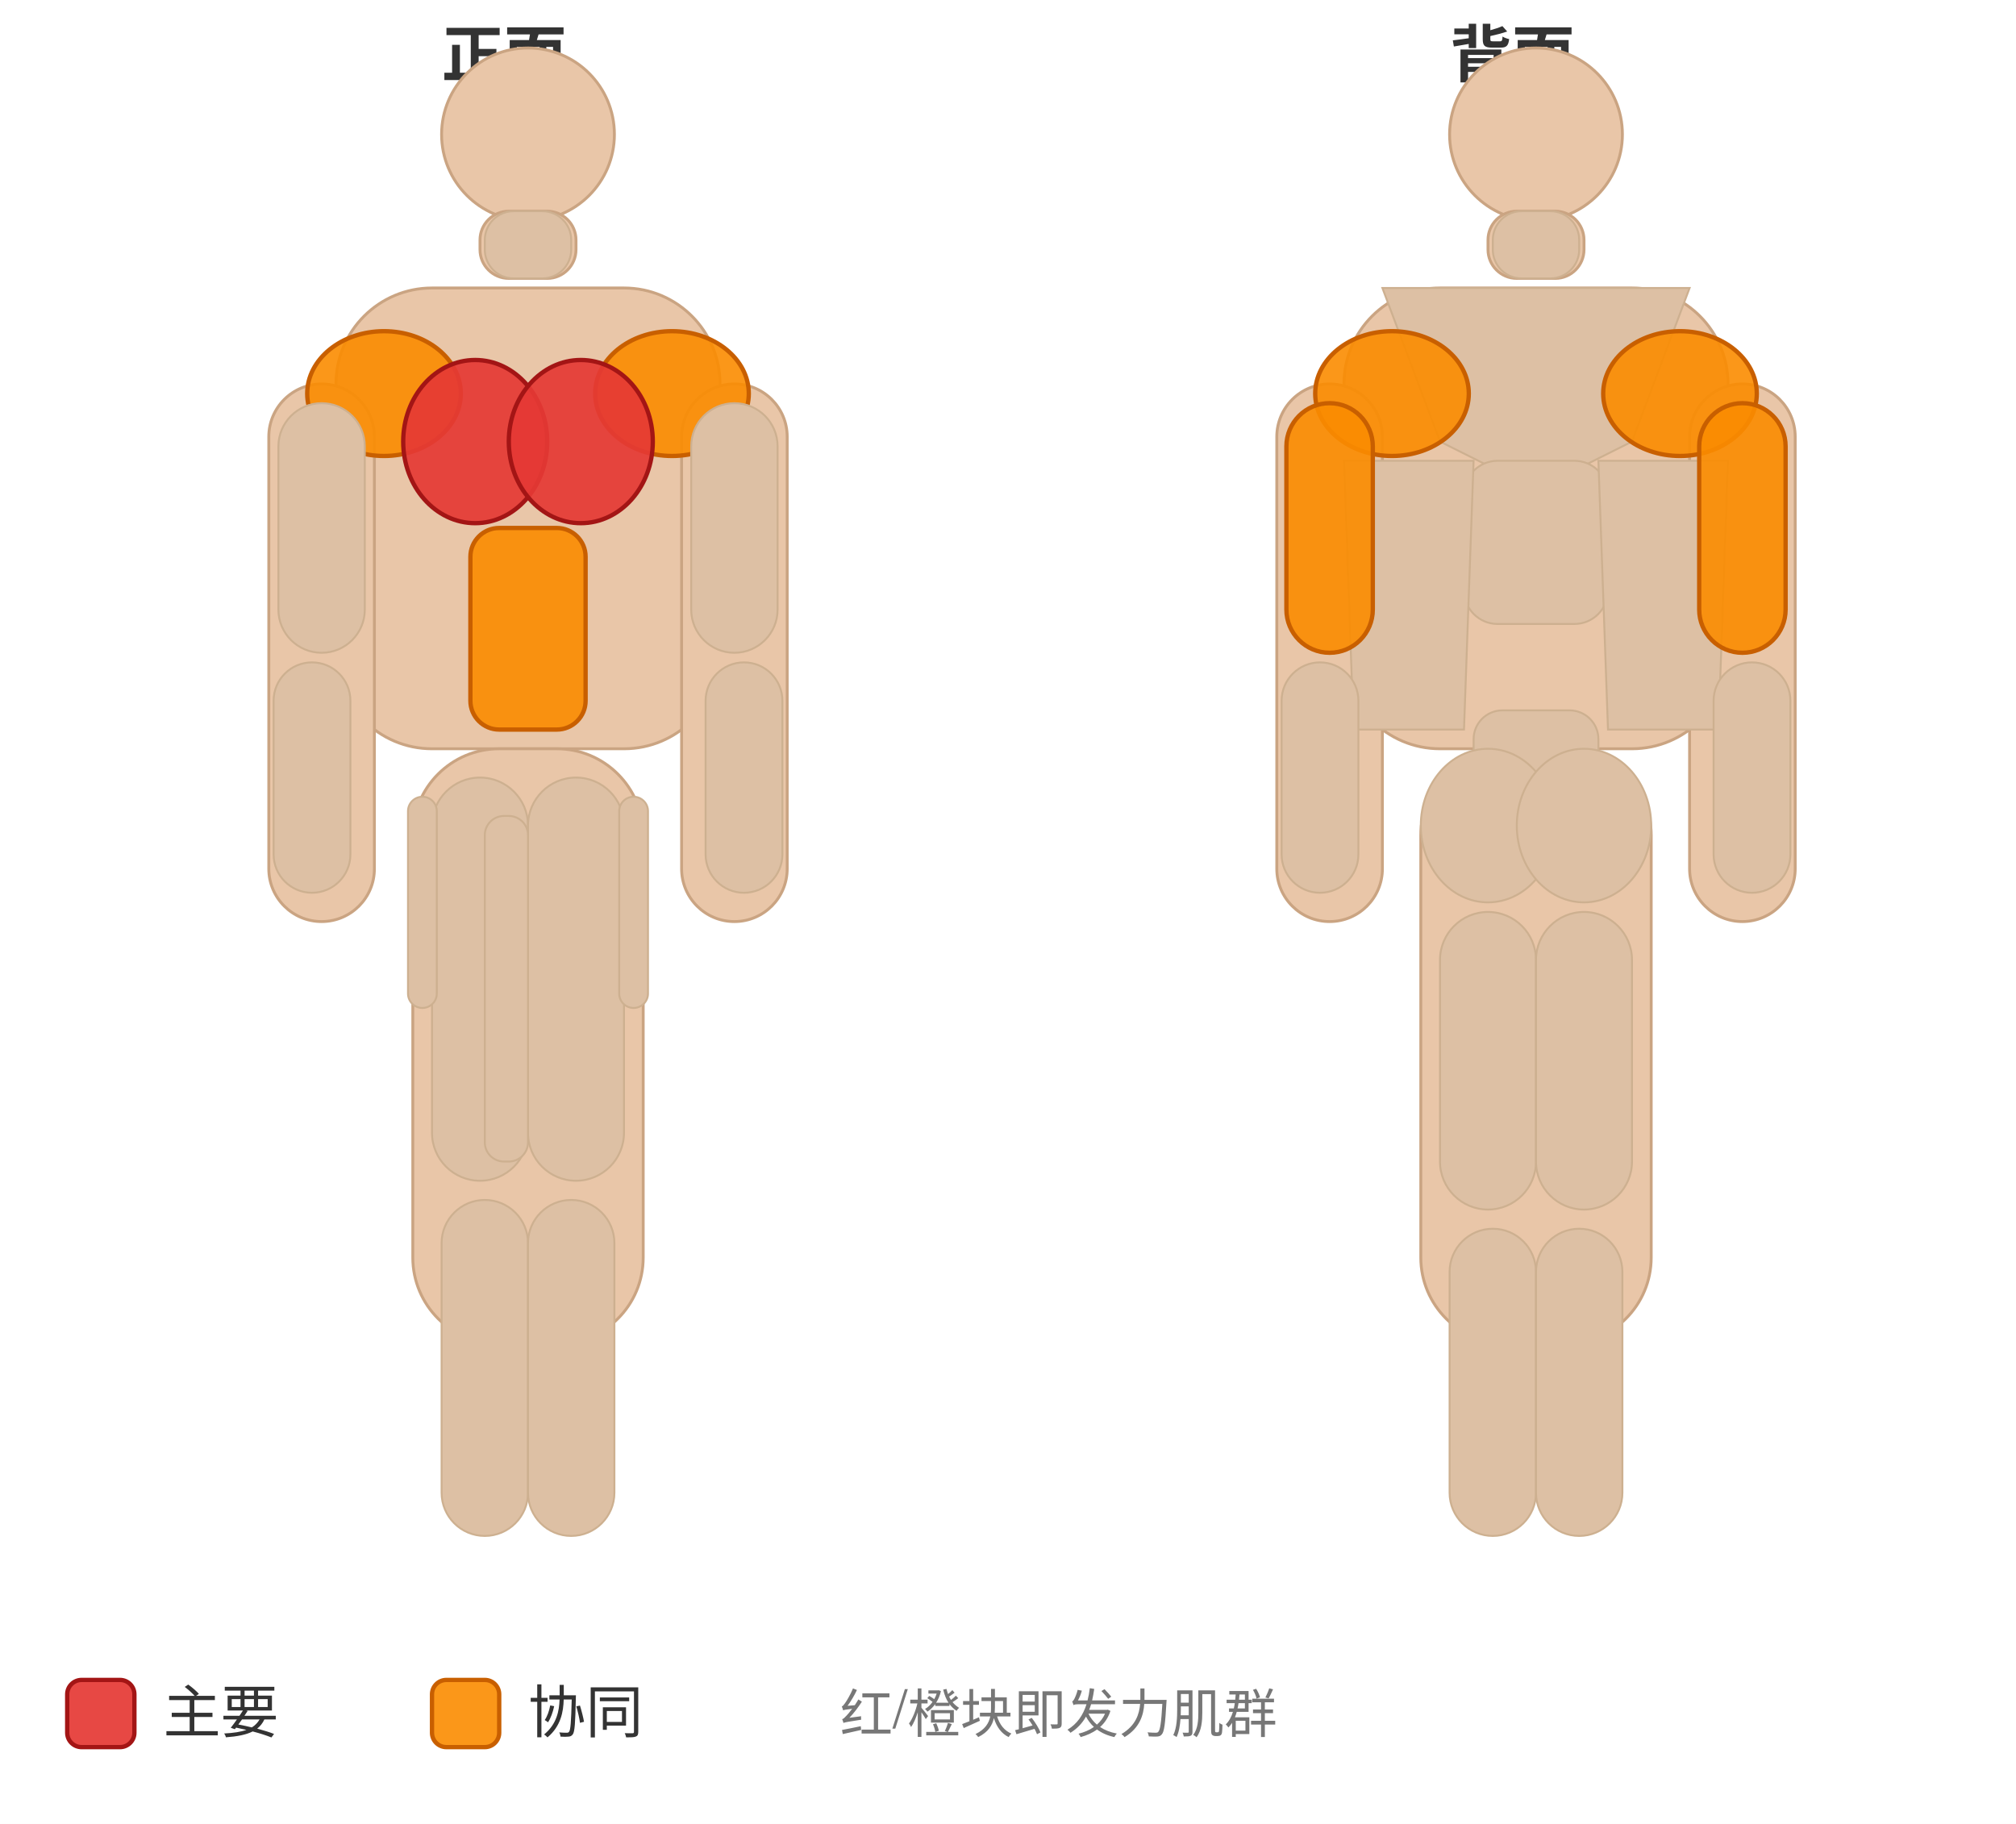
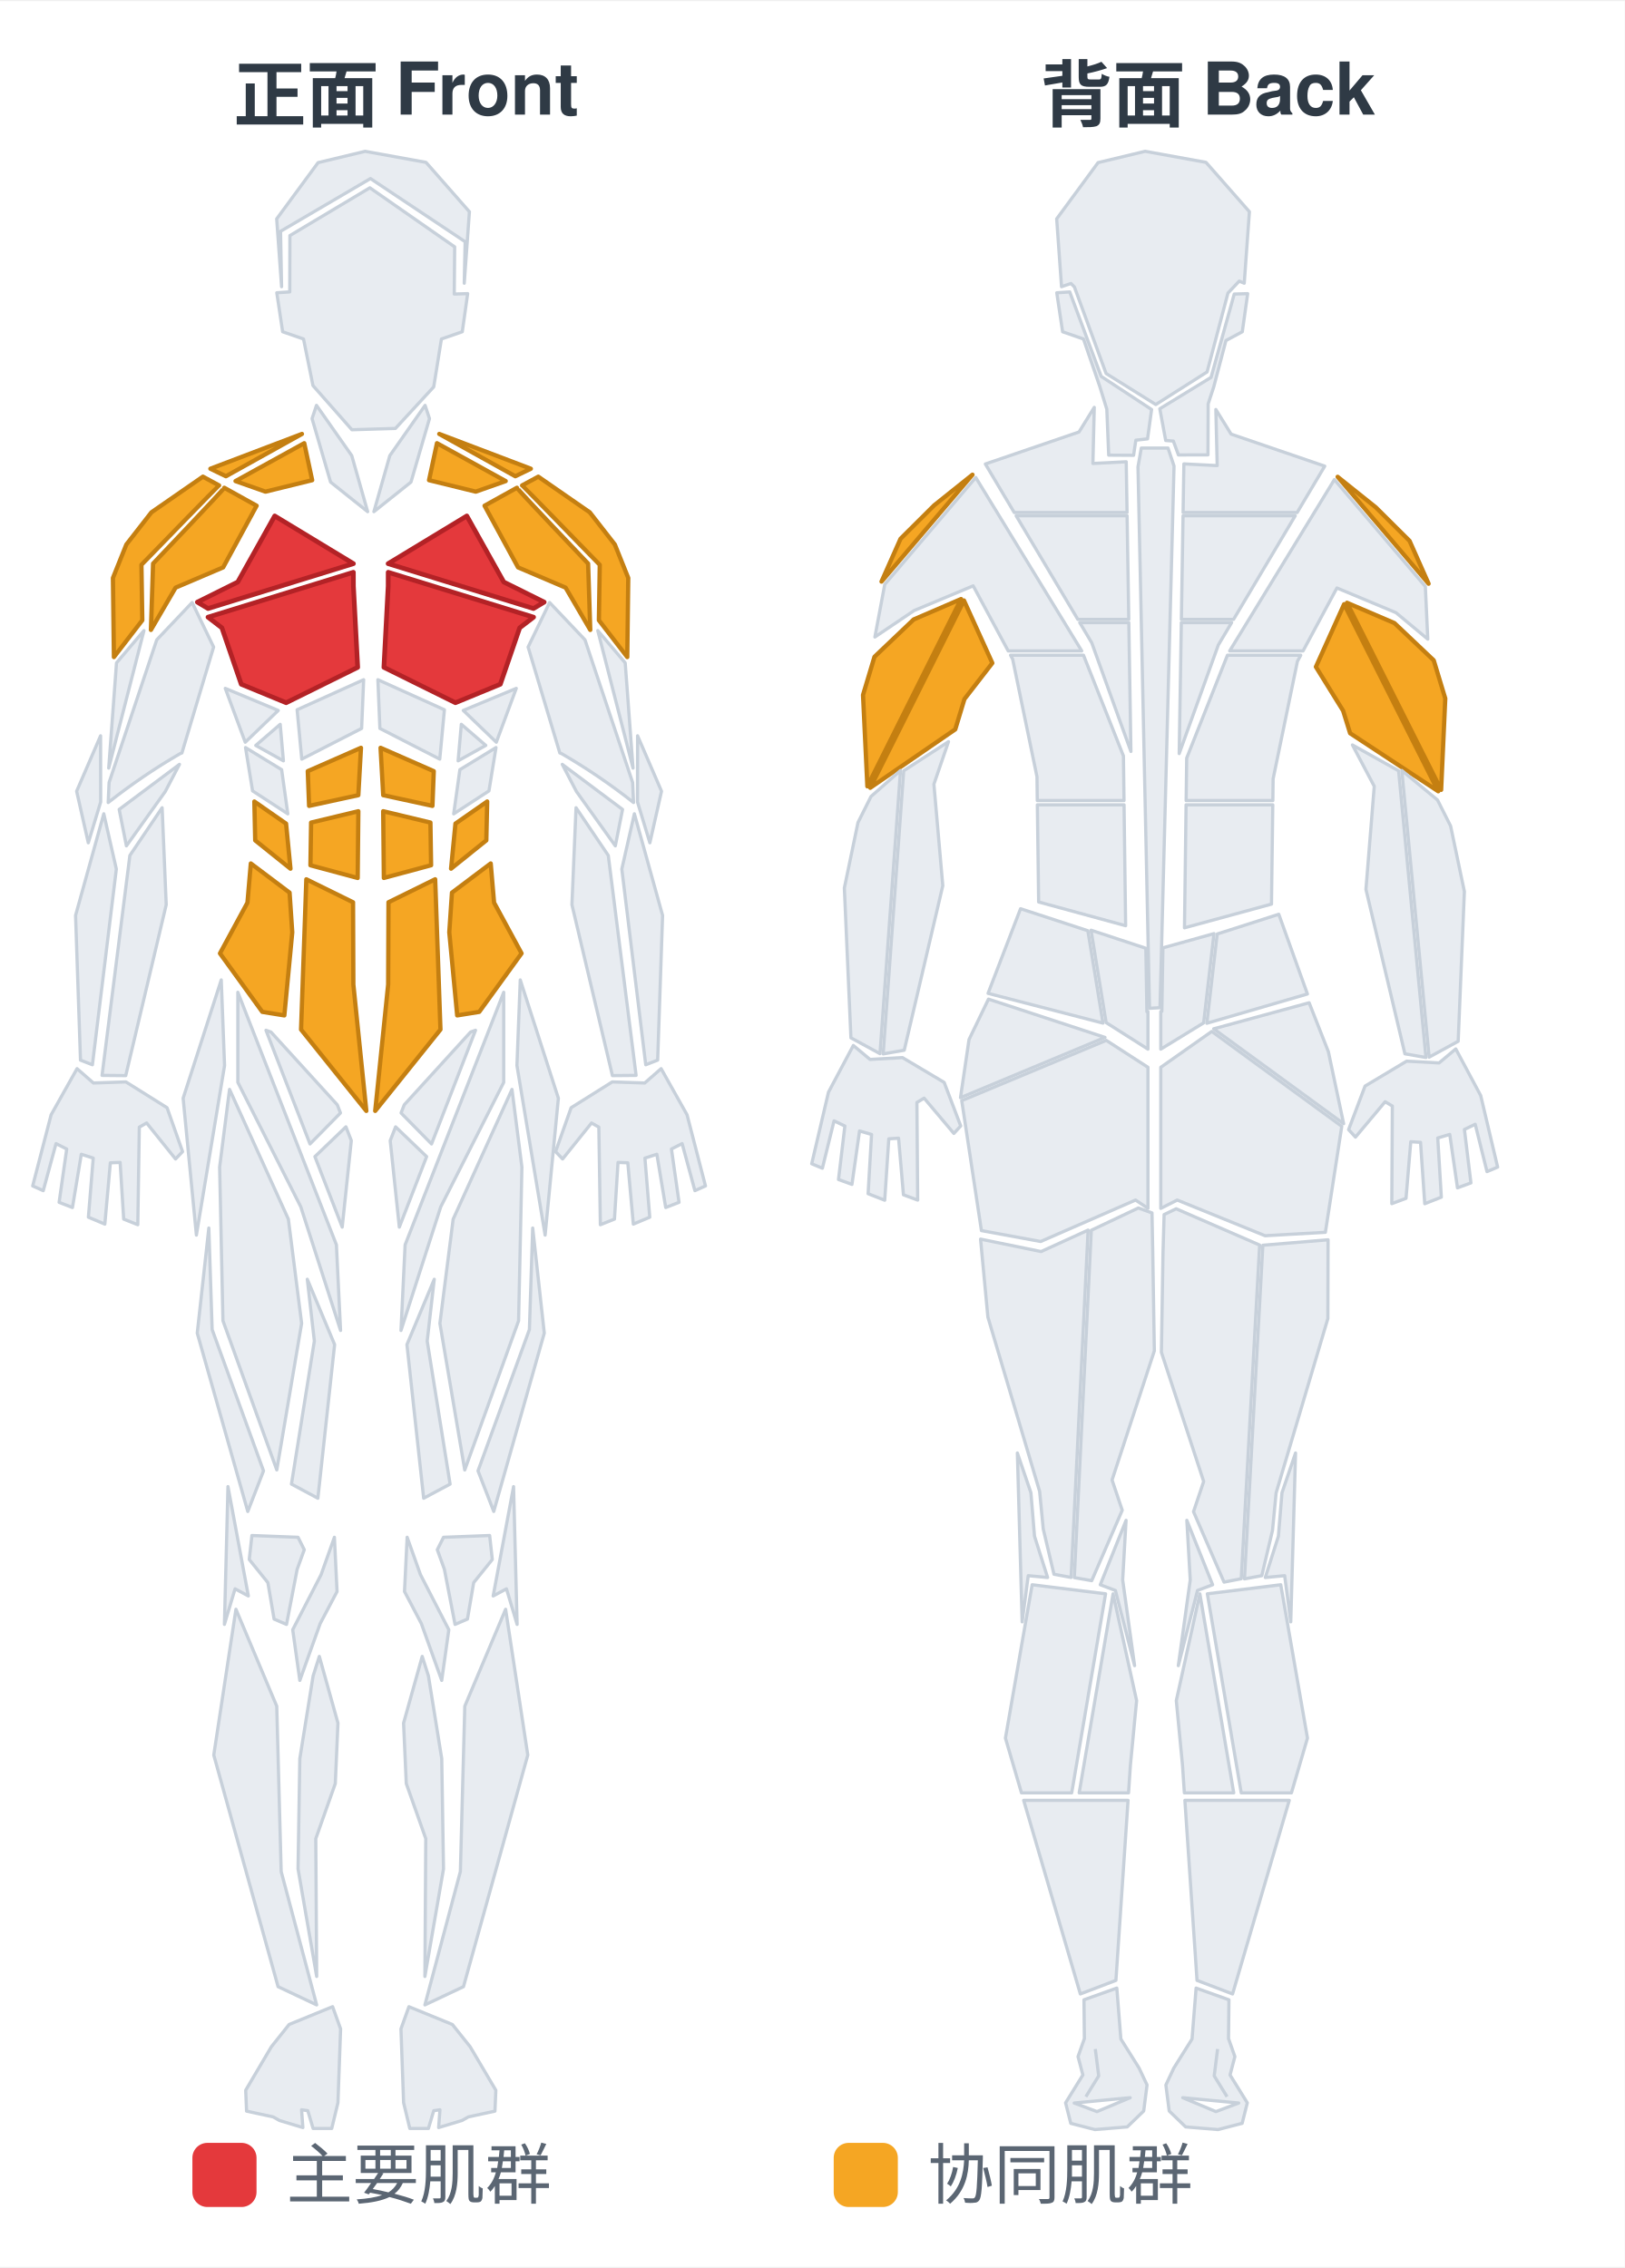
- <svg xmlns="http://www.w3.org/2000/svg" viewBox="0 0 420 380" width="420" height="380" font-family="-apple-system,Segoe UI,Helvetica,Arial,sans-serif">
-   <rect width="420" height="380" fill="#ffffff" />
-   <text x="105" y="16" font-size="13" font-weight="700" text-anchor="middle" fill="#333">正面</text>
-   <text x="315" y="16" font-size="13" font-weight="700" text-anchor="middle" fill="#333">背面</text>
-   <g transform="translate(10,0)">
-     <circle fill="#e9c6a8" stroke="#caa482" stroke-width="0.6" cx="100" cy="28" r="18" />
-     <rect fill="#e9c6a8" stroke="#caa482" stroke-width="0.6" x="90" y="44" width="20" height="14" rx="6" />
-     <rect fill="#e9c6a8" stroke="#caa482" stroke-width="0.6" x="60" y="60" width="80" height="96" rx="20" />
-     <rect fill="#e9c6a8" stroke="#caa482" stroke-width="0.6" x="46" y="80" width="22" height="112" rx="11" />
-     <rect fill="#e9c6a8" stroke="#caa482" stroke-width="0.6" x="132" y="80" width="22" height="112" rx="11" />
-     <rect fill="#e9c6a8" stroke="#caa482" stroke-width="0.6" x="76" y="156" width="48" height="124" rx="18" />
-     <rect fill="#ddc0a4" stroke="#cdb090" stroke-width="0.4" x="91" y="44" width="18" height="14" rx="6" />
-     <ellipse fill="#fb8c00" fill-opacity="0.9" stroke="#c85f00" stroke-width="0.9" cx="70" cy="82" rx="16" ry="13" />
-     <ellipse fill="#fb8c00" fill-opacity="0.9" stroke="#c85f00" stroke-width="0.9" cx="130" cy="82" rx="16" ry="13" />
-     <ellipse fill="#e53935" fill-opacity="0.92" stroke="#a31515" stroke-width="0.9" cx="89" cy="92" rx="15" ry="17" />
-     <ellipse fill="#e53935" fill-opacity="0.92" stroke="#a31515" stroke-width="0.9" cx="111" cy="92" rx="15" ry="17" />
-     <rect fill="#ddc0a4" stroke="#cdb090" stroke-width="0.4" x="48" y="84" width="18" height="52" rx="9" />
-     <rect fill="#ddc0a4" stroke="#cdb090" stroke-width="0.4" x="134" y="84" width="18" height="52" rx="9" />
-     <rect fill="#ddc0a4" stroke="#cdb090" stroke-width="0.4" x="47" y="138" width="16" height="48" rx="8" />
-     <rect fill="#ddc0a4" stroke="#cdb090" stroke-width="0.4" x="137" y="138" width="16" height="48" rx="8" />
-     <rect fill="#fb8c00" fill-opacity="0.9" stroke="#c85f00" stroke-width="0.9" x="88" y="110" width="24" height="42" rx="6" />
-     <rect fill="#ddc0a4" stroke="#cdb090" stroke-width="0.4" x="80" y="162" width="20" height="84" rx="10" />
-     <rect fill="#ddc0a4" stroke="#cdb090" stroke-width="0.4" x="100" y="162" width="20" height="84" rx="10" />
-     <rect fill="#ddc0a4" stroke="#cdb090" stroke-width="0.4" x="91" y="170" width="9" height="72" rx="4" />
-     <rect fill="#ddc0a4" stroke="#cdb090" stroke-width="0.4" x="75" y="166" width="6" height="44" rx="3" />
-     <rect fill="#ddc0a4" stroke="#cdb090" stroke-width="0.4" x="119" y="166" width="6" height="44" rx="3" />
-     <rect fill="#ddc0a4" stroke="#cdb090" stroke-width="0.4" x="82" y="250" width="18" height="70" rx="9" />
-     <rect fill="#ddc0a4" stroke="#cdb090" stroke-width="0.4" x="100" y="250" width="18" height="70" rx="9" />
+ <svg xmlns="http://www.w3.org/2000/svg" viewBox="0 0 76 106" width="260" height="363" role="img" font-family="-apple-system,BlinkMacSystemFont,Segoe UI,Helvetica,Arial,sans-serif">
+   <rect width="76" height="106" fill="#ffffff" />
+   <text x="19" y="5.6" font-size="3.4" font-weight="600" text-anchor="middle" fill="#2f3a45">正面 Front</text>
+   <text x="56.5" y="5.6" font-size="3.4" font-weight="600" text-anchor="middle" fill="#2f3a45">背面 Back</text>
+   <g transform="translate(1.5,7)">
+     <path d="m 11.672,6.359 -0.048,-2.591 4.206,-2.468 4.428,2.954 -0.041,1.944 0.242,-3.345 -2.031,-2.311 -2.845,-0.516 -2.204,0.529 -1.936,2.631 z" fill="#e8ecf1" stroke="#c7d0da" stroke-width="0.15" stroke-linejoin="round" />
+     <path d="m 19.749,6.703 0.02,-2.207 -3.967,-2.764 -3.741,2.236 -0.006,2.635 -0.607,0.04 0.274,1.824 0.976,0.339 0.442,2.18 1.822,2.066 2.035,-0.061 1.792,-1.944 0.36,-2.241 0.976,-0.339 0.252,-1.784 z" fill="#e8ecf1" stroke="#c7d0da" stroke-width="0.15" stroke-linejoin="round" />
+     <path d="m 13.305,11.911 1.65,2.352 0.744,2.622 -1.735,-1.384 -0.866,-2.971 z" fill="#e8ecf1" stroke="#c7d0da" stroke-width="0.15" stroke-linejoin="round" />
+     <path d="m 18.385,11.911 -1.65,2.352 -0.745,2.622 1.735,-1.384 0.866,-2.971 z" fill="#e8ecf1" stroke="#c7d0da" stroke-width="0.15" stroke-linejoin="round" />
+     <path d="m 19.048,13.248 3.557,1.979 0.727,-0.351 z m -0.107,0.433 -0.371,1.731 2.185,0.536 1.401,-0.494 z" fill="#f5a623" stroke="#c47f11" stroke-width="0.2" stroke-linejoin="round" />
+     <path d="m 22.922,15.657 0.758,-0.41 2.408,1.668 1.174,1.507 0.627,1.563 -0.046,3.702 -1.328,-1.722 0.041,-2.594 -0.488,-0.5 c 0,0 -3.098,-3.191 -3.144,-3.214 z m -0.241,0.109 c -0.001,0.052 3.33,3.547 3.33,3.547 l 0.101,3.104 -1.154,-1.978 -2.225,-0.948 -1.566,-2.885 z" fill="#f5a623" stroke="#c47f11" stroke-width="0.2" stroke-linejoin="round" />
+     <path d="m 12.625,13.248 -3.557,1.979 -0.727,-0.351 z m 0.107,0.433 0.371,1.731 -2.185,0.536 -1.401,-0.494 z" fill="#f5a623" stroke="#c47f11" stroke-width="0.2" stroke-linejoin="round" />
+     <path d="m 8.75,15.657 -0.758,-0.41 -2.408,1.668 -1.174,1.507 -0.627,1.563 0.046,3.702 1.328,-1.722 -0.041,-2.594 0.488,-0.5 c 0,0 3.098,-3.191 3.144,-3.214 z m 0.241,0.109 c 0.002,0.052 -3.33,3.547 -3.33,3.547 l -0.101,3.104 1.154,-1.978 2.225,-0.948 1.566,-2.885 z" fill="#f5a623" stroke="#c47f11" stroke-width="0.2" stroke-linejoin="round" />
+     <path d="m 27.622,30.815 -0.338,1.705 -1.819,-2.544 -0.663,-1.269 z m -2.853,-2.61 c -0.026,-0.014 -0.054,-0.025 -0.082,-0.032 l -1.483,-4.955 1.005,-2.084 1.655,1.745 2.23,6.677 0.042,0.937 c -1.065,-0.842 -2.19,-1.607 -3.364,-2.288 z m 1.694,-5.757 1.649,6.434 -0.365,-4.923 z" fill="#e8ecf1" stroke="#c7d0da" stroke-width="0.15" stroke-linejoin="round" />
+     <path d="m 26.955,32.969 1.301,10.289 -1.108,0.01 -1.894,-7.996 0.192,-4.537 z m 1.22,-1.95 -0.587,2.586 1.119,9.156 0.558,-0.217 0.23,-6.77 z" fill="#e8ecf1" stroke="#c7d0da" stroke-width="0.15" stroke-linejoin="round" />
+     <path d="m 4.075,30.815 0.338,1.705 1.819,-2.544 0.663,-1.269 z m 2.853,-2.61 c 0.026,-0.014 0.054,-0.025 0.082,-0.032 l 1.483,-4.955 -1.005,-2.084 -1.655,1.745 -2.23,6.677 -0.042,0.937 c 1.065,-0.842 2.19,-1.607 3.364,-2.288 z m -1.694,-5.757 -1.649,6.434 0.365,-4.923 z" fill="#e8ecf1" stroke="#c7d0da" stroke-width="0.15" stroke-linejoin="round" />
+     <path d="m 4.575,32.969 -1.301,10.289 1.108,0.01 1.894,-7.996 -0.192,-4.537 z m -1.22,-1.95 0.587,2.586 -1.119,9.156 -0.558,-0.217 -0.23,-6.77 z" fill="#e8ecf1" stroke="#c7d0da" stroke-width="0.15" stroke-linejoin="round" />
+     <path d="m 20.337,17.085 1.729,3.091 1.890,0.94 -0.5,0.3 -6.8, -2.1 z" fill="#e4393c" stroke="#b32226" stroke-width="0.22" stroke-linejoin="round" />
+     <path d="m 16.66,19.72 6.8,2.1 -0.65,0.5 -0.906,2.638 -2.1,0.865 -3.345,-1.655 0.2,-3.8 z" fill="#e4393c" stroke="#b32226" stroke-width="0.22" stroke-linejoin="round" />
+     <path d="m 11.351,17.085 -1.729,3.091 -1.890,0.94 0.5,0.3 6.8,-2.1 z" fill="#e4393c" stroke="#b32226" stroke-width="0.22" stroke-linejoin="round" />
+     <path d="m 15.03,19.72 -6.8,2.1 0.65,0.5 0.906,2.638 2.1,0.865 3.346,-1.655 -0.2,-3.8 z" fill="#e4393c" stroke="#b32226" stroke-width="0.22" stroke-linejoin="round" />
+     <path d="m 19.642,34.708 1.813,-1.365 0.157,1.833 1.286,2.373 -1.98,2.737 -1.031,0.166 -0.37,-3.888 z" fill="#f5a623" stroke="#c47f11" stroke-width="0.2" stroke-linejoin="round" />
+     <path d="M 19.289,26.152 l -3.112 -1.406 0.094 2.28 2.801 1.436 z M 21.224,27.820 l -1.294 0.721 0.15 -1.709 z M 20.171,26.183 l 2.48 -1.032 -0.934 2.521 z M 21.702,27.921 l -1.69 1.034 -0.289 2.068 1.65 -1.075 z" fill="#e8ecf1" stroke="#c7d0da" stroke-width="0.15" stroke-linejoin="round" />
+     <path d="M 18.791,29.025 l -0.062 1.624 -2.303 -0.5 -0.124 -2.217 z M 18.635,31.429 l 0.031 1.998 -2.21 0.594 -0.031 -3.123 z M 21.290,30.444 l -1.484 1.034 -0.206 2.109 1.649 -1.324 z" fill="#f5a623" stroke="#c47f11" stroke-width="0.2" stroke-linejoin="round" />
+     <path d="m 12.046,34.708 -1.813,-1.365 -0.157,1.833 -1.286,2.374 1.98,2.736 1.031,0.166 0.371,-3.887 z" fill="#f5a623" stroke="#c47f11" stroke-width="0.2" stroke-linejoin="round" />
+     <path d="m 15.636,44.92 -0.606,-5.912 -0.015,-3.849 -2.185,-1.075 -0.247,7.03 z" fill="#f5a623" stroke="#c47f11" stroke-width="0.2" stroke-linejoin="round" />
+     <path d="m 16.052,44.919 0.606,-5.912 0.015,-3.849 2.184,-1.075 0.247,7.03 z" fill="#f5a623" stroke="#c47f11" stroke-width="0.2" stroke-linejoin="round" />
+     <path d="m 12.399,26.152 3.112,-1.406 -0.094,2.28 -2.801,1.436 z m -1.935,1.669 1.294,0.721 -0.15,-1.709 z m 1.053,-1.637 -2.479,-1.033 0.934,2.521 z m -1.532,1.737 1.69,1.034 0.289,2.067 -1.649,-1.075 z" fill="#e8ecf1" stroke="#c7d0da" stroke-width="0.15" stroke-linejoin="round" />
+     <path d="M 12.897,29.025 l 0.062 1.624 2.303 -0.5 0.124 -2.217 z M 13.053,31.430 l -0.031 1.998 2.21 0.594 0.031 -3.123 z M 10.398,30.445 l 1.484 1.034 0.206 2.109 -1.65 -1.324 z" fill="#f5a623" stroke="#c47f11" stroke-width="0.2" stroke-linejoin="round" />
+     <path d="m 14.404,45.04 0.022,-0.028 -0.149,-0.379 -3.102,-3.404 -0.233,-0.083 2.059,5.32 z m -1.173,2.018 1.277,3.299 0.426,-4.049 -0.252,-0.643 z" fill="#e8ecf1" stroke="#c7d0da" stroke-width="0.15" stroke-linejoin="round" />
+     <path d="m 17.284,45.04 -0.022,-0.028 0.149,-0.379 3.102,-3.404 0.232,-0.083 -2.058,5.32 z m 1.173,2.018 -1.277,3.299 -0.426,-4.048 0.252,-0.643 z" fill="#e8ecf1" stroke="#c7d0da" stroke-width="0.15" stroke-linejoin="round" />
+     <path d="m 23.419,50.399 -0.155,4.751 -2.403,6.609 0.736,1.9 2.364,-8.344 z m -0.582,-11.608 -0.155,4.007 1.318,7.932 0.62,-6.403 z m -0.387,5.123 -2.752,6.073 -0.62,4.874 1.162,6.858 2.519,-6.981 0.155,-7.188 z" fill="#e8ecf1" stroke="#c7d0da" stroke-width="0.15" stroke-linejoin="round" />
+     <path d="m 22.063,39.37 v 4.214 l -2.946,5.825 -1.86,5.783 0.194,-4.007 z m -3.249,13.426 -0.065,0.155 -1.213,2.902 0.783,7.188 1.236,-0.661 -1.071,-6.693 z" fill="#e8ecf1" stroke="#c7d0da" stroke-width="0.15" stroke-linejoin="round" />
+     <path d="m 17.256,87.868 0.124,3.452 0.29,1.206 h 0.871 l 0.249,-0.832 0.291,-0.042 -0.062,0.832 1.099,-0.333 0.291,-0.166 1.244,-0.27 0.042,-0.977 -1.203,-2.037 -0.83,-1.04 -2.033,-0.832 z" fill="#e8ecf1" stroke="#c7d0da" stroke-width="0.15" stroke-linejoin="round" />
+     <path d="m 18.251,70.441 0.291,0.915 0.622,3.868 0.083,5.157 -0.871,5.033 0.041,-6.447 -0.912,-2.578 -0.126,-2.828 z m 1.992,2.329 -0.208,7.736 -1.659,6.239 1.805,-0.853 3.008,-10.836 -1.037,-6.821 z" fill="#e8ecf1" stroke="#c7d0da" stroke-width="0.15" stroke-linejoin="round" />
+     <path d="m 21.405,64.784 0.124,1.123 -0.871,1.082 -0.291,1.706 -0.581,0.249 -0.498,-2.579 -0.332,-0.915 0.291,-0.582 z m -3.859,0.083 0.622,1.747 1.327,2.579 -0.332,2.371 -0.954,-2.662 -0.787,-1.497 z m 4.978,-2.37 -0.954,5.116 0.622,-0.333 0.498,1.664 z" fill="#e8ecf1" stroke="#c7d0da" stroke-width="0.15" stroke-linejoin="round" />
+     <path d="m 8.269,50.399 0.155,4.751 2.403,6.61 -0.736,1.9 -2.364,-8.344 z m 0.581,-11.608 0.155,4.007 -1.318,7.932 -0.62,-6.403 z m 0.388,5.122 2.752,6.072 0.62,4.874 -1.162,6.858 -2.519,-6.982 -0.155,-7.188 z" fill="#e8ecf1" stroke="#c7d0da" stroke-width="0.15" stroke-linejoin="round" />
+     <path d="m 9.626,39.369 v 4.214 l 2.945,5.825 1.86,5.783 -0.194,-4.007 z m 3.249,13.426 0.065,0.155 1.213,2.902 -0.783,7.188 -1.236,-0.661 1.071,-6.693 z" fill="#e8ecf1" stroke="#c7d0da" stroke-width="0.15" stroke-linejoin="round" />
+     <path d="m 14.433,87.868 -0.124,3.452 -0.291,1.206 h -0.871 l -0.249,-0.832 -0.291,-0.042 0.062,0.832 -1.099,-0.333 -0.291,-0.166 -1.245,-0.27 -0.041,-0.977 1.203,-2.038 0.83,-1.04 2.033,-0.832 z" fill="#e8ecf1" stroke="#c7d0da" stroke-width="0.15" stroke-linejoin="round" />
+     <path d="m 13.438,70.441 -0.291,0.915 -0.622,3.868 -0.083,5.157 0.872,5.033 -0.042,-6.447 0.913,-2.578 0.124,-2.828 z m -1.992,2.329 0.207,7.736 1.66,6.239 -1.805,-0.853 -3.008,-10.836 1.037,-6.821 z" fill="#e8ecf1" stroke="#c7d0da" stroke-width="0.15" stroke-linejoin="round" />
+     <path d="m 10.284,64.784 -0.124,1.123 0.871,1.082 0.291,1.706 0.581,0.249 0.498,-2.579 0.332,-0.915 -0.291,-0.582 z m 3.859,0.083 -0.622,1.747 -1.328,2.579 0.332,2.371 0.954,-2.662 0.788,-1.496 z m -4.979,-2.371 0.954,5.116 -0.622,-0.333 -0.498,1.664 z" fill="#e8ecf1" stroke="#c7d0da" stroke-width="0.15" stroke-linejoin="round" />
+     <path d="m 3.205,27.37 0.005,3.094 -0.58,1.912 -0.545,-2.412 z" fill="#e8ecf1" stroke="#c7d0da" stroke-width="0.15" stroke-linejoin="round" />
+     <path d="m 4.39,43.563 -1.52,0.051 -0.766,-0.671 -1.213,2.158 -0.862,3.329 0.494,0.221 0.598,-2.202 0.5,0.254 -0.356,2.494 0.624,0.243 0.414,-2.492 0.558,0.179 -0.226,2.766 0.769,0.323 0.258,-2.868 0.458,-0.018 0.166,2.652 0.66,0.263 0.071,-4.566 0.342,-0.194 1.353,1.684 0.328,-0.344 -0.726,-2.055 z" fill="#e8ecf1" stroke="#c7d0da" stroke-width="0.15" stroke-linejoin="round" />
+     <path d="m 28.325,27.37 -0.005,3.094 0.58,1.912 0.545,-2.412 z" fill="#e8ecf1" stroke="#c7d0da" stroke-width="0.15" stroke-linejoin="round" />
+     <path d="m 27.14,43.563 1.52,0.051 0.766,-0.671 1.213,2.158 0.862,3.329 -0.494,0.221 -0.598,-2.202 -0.5,0.254 0.356,2.494 -0.624,0.243 -0.414,-2.492 -0.558,0.179 0.226,2.766 -0.769,0.323 -0.258,-2.868 -0.458,-0.018 -0.166,2.652 -0.66,0.263 -0.071,-4.566 -0.342,-0.194 -1.353,1.684 -0.328,-0.344 0.726,-2.055 z" fill="#e8ecf1" stroke="#c7d0da" stroke-width="0.15" stroke-linejoin="round" />
+     <path d="m 48.157,6.359 0.442,-0.15 0.161,0.164 1.482,4.048 2.324,1.451 2.4,-1.524 0.976,-3.69 0.528,-0.559 0.234,0.098 0.242,-3.345 -2.031,-2.311 -2.845,-0.516 -2.204,0.529 -1.936,2.631 z" fill="#e8ecf1" stroke="#c7d0da" stroke-width="0.15" stroke-linejoin="round" />
+     <path d="m 52.37,12.105 -2.358,-1.55 -1.471,-3.951 -0.607,0.04 0.274,1.824 0.976,0.339 0.761,2.216 0.33,1.068 0.089,2.149 1.164,0.008 0.106,-0.708 0.547,-0.061 z m 1.018,1.476 0.238,0.65 1.381,-0.004 0.01,-2.388 0.26,-0.791 0.572,-2.17 0.764,-0.41 0.252,-1.784 -0.629,0.019 -1.085,3.9 -2.397,1.467 0.277,1.485 z" fill="#e8ecf1" stroke="#c7d0da" stroke-width="0.15" stroke-linejoin="round" />
+     <path d="M 49.625,14.629 L 49.688,12.005 L 48.974,13.157 L 44.594,14.654 L 45.945,16.925 L 51.222,16.925 L 51.183,14.550 Z" fill="#e8ecf1" stroke="#c7d0da" stroke-width="0.15" stroke-linejoin="round" />
+     <path d="M 46.034,17.075 L 48.920,21.925 L 51.303,21.925 L 51.224,17.075 Z" fill="#e8ecf1" stroke="#c7d0da" stroke-width="0.15" stroke-linejoin="round" />
+     <path d="M 49.009,22.075 L 49.572,23.022 L 51.403,28.104 L 51.305,22.075 Z" fill="#e8ecf1" stroke="#c7d0da" stroke-width="0.15" stroke-linejoin="round" />
+     <path d="M 55.439,14.729 L 55.376,12.104 L 56.090,13.256 L 60.470,14.754 L 59.179,16.925 L 53.844,16.925 L 53.881,14.649 Z" fill="#e8ecf1" stroke="#c7d0da" stroke-width="0.15" stroke-linejoin="round" />
+     <path d="M 59.089,17.075 L 56.204,21.925 L 53.763,21.925 L 53.842,17.075 Z" fill="#e8ecf1" stroke="#c7d0da" stroke-width="0.15" stroke-linejoin="round" />
+     <path d="M 56.114,22.075 L 55.492,23.121 L 53.661,28.203 L 53.761,22.075 Z" fill="#e8ecf1" stroke="#c7d0da" stroke-width="0.15" stroke-linejoin="round" />
+     <path d="M 44.144,15.285 L 39.888,20.286 L 39.426,22.749 L 41.263,21.510 L 44.025,20.355 L 45.663,23.400 L 49.103,23.400 Z" fill="#e8ecf1" stroke="#c7d0da" stroke-width="0.15" stroke-linejoin="round" />
+     <path d="M 42.201,16.586 L 40.626,18.152 L 39.736,20.156 L 43.992,15.155 Z" fill="#f5a623" stroke="#c47f11" stroke-width="0.2" stroke-linejoin="round" />
+     <path d="M 45.771,23.600 L 45.872,23.789 L 47.009,29.286 L 47.023,30.400 L 51.080,30.400 L 51.053,28.314 L 49.185,23.600 Z" fill="#e8ecf1" stroke="#c7d0da" stroke-width="0.15" stroke-linejoin="round" />
+     <path d="M 47.026,30.600 L 47.086,35.145 L 51.156,36.255 L 51.082,30.600 Z" fill="#e8ecf1" stroke="#c7d0da" stroke-width="0.15" stroke-linejoin="round" />
+     <path d="M 62.863,16.686 L 64.438,18.251 L 65.328,20.255 L 61.073,15.254 Z" fill="#f5a623" stroke="#c47f11" stroke-width="0.2" stroke-linejoin="round" />
+     <path d="M 60.921,15.384 L 65.176,20.385 L 65.290,22.849 L 63.801,21.609 L 61.039,20.454 L 59.455,23.400 L 56.022,23.400 Z" fill="#e8ecf1" stroke="#c7d0da" stroke-width="0.15" stroke-linejoin="round" />
+     <path d="M 59.347,23.600 L 59.192,23.888 L 58.055,29.385 L 58.042,30.400 L 53.986,30.400 L 54.012,28.413 L 55.918,23.600 Z" fill="#e8ecf1" stroke="#c7d0da" stroke-width="0.15" stroke-linejoin="round" />
+     <path d="M 58.039,30.600 L 57.979,35.245 L 53.908,36.354 L 53.983,30.600 Z" fill="#e8ecf1" stroke="#c7d0da" stroke-width="0.15" stroke-linejoin="round" />
+     <path d="M 43.593,21.039 L 44.920,23.967 L 43.615,25.653 L 43.186,27.069 L 39.209,29.802 Z" fill="#f5a623" stroke="#c47f11" stroke-width="0.2" stroke-linejoin="round" />
+     <path d="M 43.459,20.972 L 39.075,29.735 L 38.871,25.461 L 39.407,23.674 L 41.242,21.927 Z" fill="#f5a623" stroke="#c47f11" stroke-width="0.2" stroke-linejoin="round" />
+     <path d="M 40.717,42.425 l -1.518,0.086 -0.782,-0.653 -1.162,2.186 -0.784,3.348 0.499,0.209 0.546,-2.216 0.506,0.242 -0.298,2.502 0.629,0.229 0.355,-2.501 0.562,0.165 -0.161,2.771 0.777,0.305 0.191,-2.873 0.457,-0.029 0.228,2.648 0.666,0.248 -0.036,-4.567 0.337,-0.202 1.392,1.651 0.32,-0.351 -0.774,-2.037 z" fill="#e8ecf1" stroke="#c7d0da" stroke-width="0.15" stroke-linejoin="round" />
+     <path d="M 40.775,29.006 L 42.870,27.644 L 42.187,29.635 L 42.603,34.383 L 40.799,42.081 L 39.814,42.253 Z" fill="#e8ecf1" stroke="#c7d0da" stroke-width="0.15" stroke-linejoin="round" />
+     <path d="M 39.665,42.242 L 38.305,41.501 L 37.998,34.491 L 38.635,31.429 L 39.245,30.209 L 40.625,28.994 Z" fill="#e8ecf1" stroke="#c7d0da" stroke-width="0.15" stroke-linejoin="round" />
+     <path d="M 61.376,21.213 L 60.056,24.145 L 61.330,26.199 L 61.657,27.251 L 65.780,29.966 Z" fill="#f5a623" stroke="#c47f11" stroke-width="0.2" stroke-linejoin="round" />
+     <path d="M 61.510,21.146 L 65.914,29.899 L 66.108,25.624 L 65.568,23.839 L 63.729,22.096 Z" fill="#f5a623" stroke="#c47f11" stroke-width="0.2" stroke-linejoin="round" />
+     <path d="M 64.301,42.592 l 1.518,0.083 0.78,-0.655 1.167,2.183 0.792,3.346 -0.498,0.211 -0.551,-2.215 -0.505,0.243 0.304,2.501 -0.629,0.23 -0.361,-2.5 -0.562,0.167 0.168,2.77 -0.776,0.306 -0.197,-2.872 -0.457,-0.028 -0.222,2.648 -0.665,0.249 0.025,-4.567 -0.337,-0.201 -1.388,1.655 -0.321,-0.35 0.77,-2.039 z" fill="#e8ecf1" stroke="#c7d0da" stroke-width="0.15" stroke-linejoin="round" />
+     <path d="M 65.204,42.420 L 63.925,29.007 L 61.764,27.798 L 62.786,29.733 L 62.397,34.555 L 64.219,42.248 Z" fill="#e8ecf1" stroke="#c7d0da" stroke-width="0.15" stroke-linejoin="round" />
+     <path d="M 64.075,28.993 L 65.353,42.405 L 66.712,41.663 L 67.002,34.653 L 66.358,31.591 L 65.745,30.373 Z" fill="#e8ecf1" stroke="#c7d0da" stroke-width="0.15" stroke-linejoin="round" />
+     <path d="m 51.734,14.789 0.539,25.331 0.49,-0.03 0.657,-25.339 -0.281,-0.842 -1.251,-4.9e-4 z" fill="#e8ecf1" stroke="#c7d0da" stroke-width="0.15" stroke-linejoin="round" />
+     <path d="M 52.100,37.310 L 49.537,36.465 L 50.244,40.788 L 52.200,42.030 L 52.200,40.270 L 52.150,40.280 Z" fill="#e8ecf1" stroke="#c7d0da" stroke-width="0.15" stroke-linejoin="round" />
+     <path d="M 49.389,36.490 L 46.240,35.460 L 44.720,39.420 L 50.096,40.812 Z" fill="#e8ecf1" stroke="#c7d0da" stroke-width="0.15" stroke-linejoin="round" />
+     <path d="M 52.800,42.030 L 52.800,40.270 L 52.850,40.260 L 52.900,37.290 L 55.289,36.625 L 54.805,40.801 Z" fill="#e8ecf1" stroke="#c7d0da" stroke-width="0.15" stroke-linejoin="round" />
+     <path d="M 55.439,36.643 L 55.980,36.470 L 58.320,35.720 L 59.660,39.450 L 54.955,40.819 Z" fill="#e8ecf1" stroke="#c7d0da" stroke-width="0.15" stroke-linejoin="round" />
+     <path d="M 50.191,41.481 L 44.740,39.690 L 43.830,41.580 L 43.431,44.301 Z" fill="#e8ecf1" stroke="#c7d0da" stroke-width="0.15" stroke-linejoin="round" />
+     <path d="M 50.249,41.619 L 43.489,44.439 L 44.410,50.520 L 47.180,51.030 L 51.620,49.090 L 52.200,49.480 L 52.200,42.880 Z" fill="#e8ecf1" stroke="#c7d0da" stroke-width="0.15" stroke-linejoin="round" />
+     <path d="M 55.274,41.079 L 61.354,45.519 L 60.640,42.150 L 59.740,39.860 Z" fill="#e8ecf1" stroke="#c7d0da" stroke-width="0.15" stroke-linejoin="round" />
+     <path d="M 55.186,41.201 L 52.800,42.880 L 52.800,49.480 L 53.570,49.090 L 57.680,50.760 L 60.500,50.600 L 61.266,45.641 Z" fill="#e8ecf1" stroke="#c7d0da" stroke-width="0.15" stroke-linejoin="round" />
+     <path d="m 51.176,64.074 -1.206,3.015 0.707,0.266 0.898,3.518 -0.558,-4.012 z m -5.085,-3.15 0.634,1.861 0.168,2.033 0.613,1.931 -0.906,-0.085 -0.285,2.16 z" fill="#e8ecf1" stroke="#c7d0da" stroke-width="0.15" stroke-linejoin="round" />
+     <path d="m 54.019,64.074 1.206,3.015 -0.707,0.266 -0.898,3.518 0.558,-4.012 z m 5.085,-3.15 -0.634,1.861 -0.168,2.033 -0.613,1.931 0.906,-0.085 0.285,2.16 z" fill="#e8ecf1" stroke="#c7d0da" stroke-width="0.15" stroke-linejoin="round" />
+     <path d="M 50.568,67.512 L 51.669,72.509 L 51.379,75.532 L 51.292,76.825 L 48.983,76.825 Z" fill="#e8ecf1" stroke="#c7d0da" stroke-width="0.15" stroke-linejoin="round" />
+     <path d="M 50.218,67.512 L 48.633,76.825 L 46.283,76.825 L 45.533,74.263 L 46.783,67.088 Z" fill="#e8ecf1" stroke="#c7d0da" stroke-width="0.15" stroke-linejoin="round" />
+     <path d="M 46.386,77.175 L 51.269,77.175 L 50.701,85.598 L 49.037,86.233 Z" fill="#e8ecf1" stroke="#c7d0da" stroke-width="0.15" stroke-linejoin="round" />
+     <path d="M 54.628,67.512 L 53.526,72.509 L 53.816,75.532 L 53.903,76.825 L 56.213,76.825 Z" fill="#e8ecf1" stroke="#c7d0da" stroke-width="0.15" stroke-linejoin="round" />
+     <path d="M 54.978,67.512 L 56.563,76.825 L 58.912,76.825 L 59.662,74.263 L 58.412,67.088 Z" fill="#e8ecf1" stroke="#c7d0da" stroke-width="0.15" stroke-linejoin="round" />
+     <path d="M 53.927,77.175 L 58.810,77.175 L 56.158,86.233 L 54.495,85.598 Z" fill="#e8ecf1" stroke="#c7d0da" stroke-width="0.15" stroke-linejoin="round" />
+     <path d="M 50.933,88.341 l 0.852,1.358 0.372,0.792 -0.156,1.218 -0.77,0.744 -1.512,0.125 -1.13,-0.292 -0.242,-0.959 0.808,-1.304 -0.226,-0.86 0.297,-0.842 -0.019,-1.815 1.536,-0.548 z m -1.196,0.468 0.159,1.258 -0.602,0.974 m -0.544,0.295 1.065,0.401 1.553,-0.651 z" fill="#e8ecf1" stroke="#c7d0da" stroke-width="0.15" stroke-linejoin="round" />
+     <path d="M 49.550,50.504 L 51.751,49.461 L 52.389,49.692 L 52.424,51.499 L 52.499,56.145 L 50.521,62.188 L 50.997,63.602 L 49.569,66.897 L 48.755,66.754 Z" fill="#e8ecf1" stroke="#c7d0da" stroke-width="0.15" stroke-linejoin="round" />
+     <path d="M 49.400,50.496 L 48.605,66.746 L 47.803,66.596 L 47.302,64.480 L 47.133,62.723 L 44.712,54.565 L 44.369,50.918 L 47.200,51.500 Z" fill="#e8ecf1" stroke="#c7d0da" stroke-width="0.15" stroke-linejoin="round" />
+     <path d="M 54.262,88.341 l -0.852,1.358 -0.372,0.792 0.156,1.218 0.77,0.744 1.512,0.125 1.13,-0.292 0.242,-0.959 -0.808,-1.304 0.226,-0.86 -0.297,-0.842 0.019,-1.815 -1.536,-0.548 z m 1.196,0.468 -0.159,1.258 0.602,0.974 m 0.544,0.295 -1.065,0.401 -1.553,-0.651 z" fill="#e8ecf1" stroke="#c7d0da" stroke-width="0.15" stroke-linejoin="round" />
+     <path d="M 57.425,51.196 L 56.565,66.806 L 55.759,66.965 L 54.331,63.670 L 54.807,62.256 L 52.829,56.213 L 52.904,51.567 L 52.956,49.769 L 53.520,49.498 Z" fill="#e8ecf1" stroke="#c7d0da" stroke-width="0.15" stroke-linejoin="round" />
+     <path d="M 57.575,51.204 L 60.625,50.950 L 60.616,54.633 L 58.195,62.791 L 58.026,64.547 L 57.525,66.663 L 56.715,66.814 Z" fill="#e8ecf1" stroke="#c7d0da" stroke-width="0.15" stroke-linejoin="round" />
  </g>
-   <g transform="translate(220,0)">
-     <circle fill="#e9c6a8" stroke="#caa482" stroke-width="0.6" cx="100" cy="28" r="18" />
-     <rect fill="#e9c6a8" stroke="#caa482" stroke-width="0.6" x="90" y="44" width="20" height="14" rx="6" />
-     <rect fill="#e9c6a8" stroke="#caa482" stroke-width="0.6" x="60" y="60" width="80" height="96" rx="20" />
-     <rect fill="#e9c6a8" stroke="#caa482" stroke-width="0.6" x="46" y="80" width="22" height="112" rx="11" />
-     <rect fill="#e9c6a8" stroke="#caa482" stroke-width="0.6" x="132" y="80" width="22" height="112" rx="11" />
-     <rect fill="#e9c6a8" stroke="#caa482" stroke-width="0.6" x="76" y="156" width="48" height="124" rx="18" />
-     <rect fill="#ddc0a4" stroke="#cdb090" stroke-width="0.4" x="91" y="44" width="18" height="14" rx="6" />
-     <polygon fill="#ddc0a4" stroke="#cdb090" stroke-width="0.4" points="68,60 132,60 120,92 100,102 80,92" />
-     <ellipse fill="#fb8c00" fill-opacity="0.9" stroke="#c85f00" stroke-width="0.9" cx="70" cy="82" rx="16" ry="13" />
-     <ellipse fill="#fb8c00" fill-opacity="0.9" stroke="#c85f00" stroke-width="0.9" cx="130" cy="82" rx="16" ry="13" />
-     <rect fill="#ddc0a4" stroke="#cdb090" stroke-width="0.4" x="85" y="96" width="30" height="34" rx="7" />
-     <polygon fill="#ddc0a4" stroke="#cdb090" stroke-width="0.4" points="60,96 87,96 85,152 62,152" />
-     <polygon fill="#ddc0a4" stroke="#cdb090" stroke-width="0.4" points="113,96 140,96 138,152 115,152" />
-     <rect fill="#ddc0a4" stroke="#cdb090" stroke-width="0.4" x="87" y="148" width="26" height="18" rx="6" />
-     <rect fill="#fb8c00" fill-opacity="0.9" stroke="#c85f00" stroke-width="0.9" x="48" y="84" width="18" height="52" rx="9" />
-     <rect fill="#fb8c00" fill-opacity="0.9" stroke="#c85f00" stroke-width="0.9" x="134" y="84" width="18" height="52" rx="9" />
-     <rect fill="#ddc0a4" stroke="#cdb090" stroke-width="0.4" x="47" y="138" width="16" height="48" rx="8" />
-     <rect fill="#ddc0a4" stroke="#cdb090" stroke-width="0.4" x="137" y="138" width="16" height="48" rx="8" />
-     <ellipse fill="#ddc0a4" stroke="#cdb090" stroke-width="0.4" cx="90" cy="172" rx="14" ry="16" />
-     <ellipse fill="#ddc0a4" stroke="#cdb090" stroke-width="0.4" cx="110" cy="172" rx="14" ry="16" />
-     <rect fill="#ddc0a4" stroke="#cdb090" stroke-width="0.4" x="80" y="190" width="20" height="62" rx="10" />
-     <rect fill="#ddc0a4" stroke="#cdb090" stroke-width="0.4" x="100" y="190" width="20" height="62" rx="10" />
-     <rect fill="#ddc0a4" stroke="#cdb090" stroke-width="0.4" x="82" y="256" width="18" height="64" rx="9" />
-     <rect fill="#ddc0a4" stroke="#cdb090" stroke-width="0.4" x="100" y="256" width="18" height="64" rx="9" />
-   </g>
-   <rect x="14" y="350" width="14" height="14" rx="3" fill="#e53935" fill-opacity="0.92" stroke="#a31515" stroke-width="0.9" />
-   <text x="34" y="361" font-size="12" fill="#333">主要</text>
-   <rect x="90" y="350" width="14" height="14" rx="3" fill="#fb8c00" fill-opacity="0.9" stroke="#c85f00" stroke-width="0.9" />
-   <text x="110" y="361" font-size="12" fill="#333">协同</text>
-   <text x="175" y="361" font-size="11" fill="#777">红/橙块即发力肌群</text>
+   <rect x="9" y="100.2" width="3" height="3" rx="0.7" fill="#e4393c" />
+   <text x="13.4" y="102.8" font-size="3.1" fill="#5b6673">主要肌群</text>
+   <rect x="39" y="100.2" width="3" height="3" rx="0.7" fill="#f5a623" />
+   <text x="43.4" y="102.8" font-size="3.1" fill="#5b6673">协同肌群</text>
</svg>
